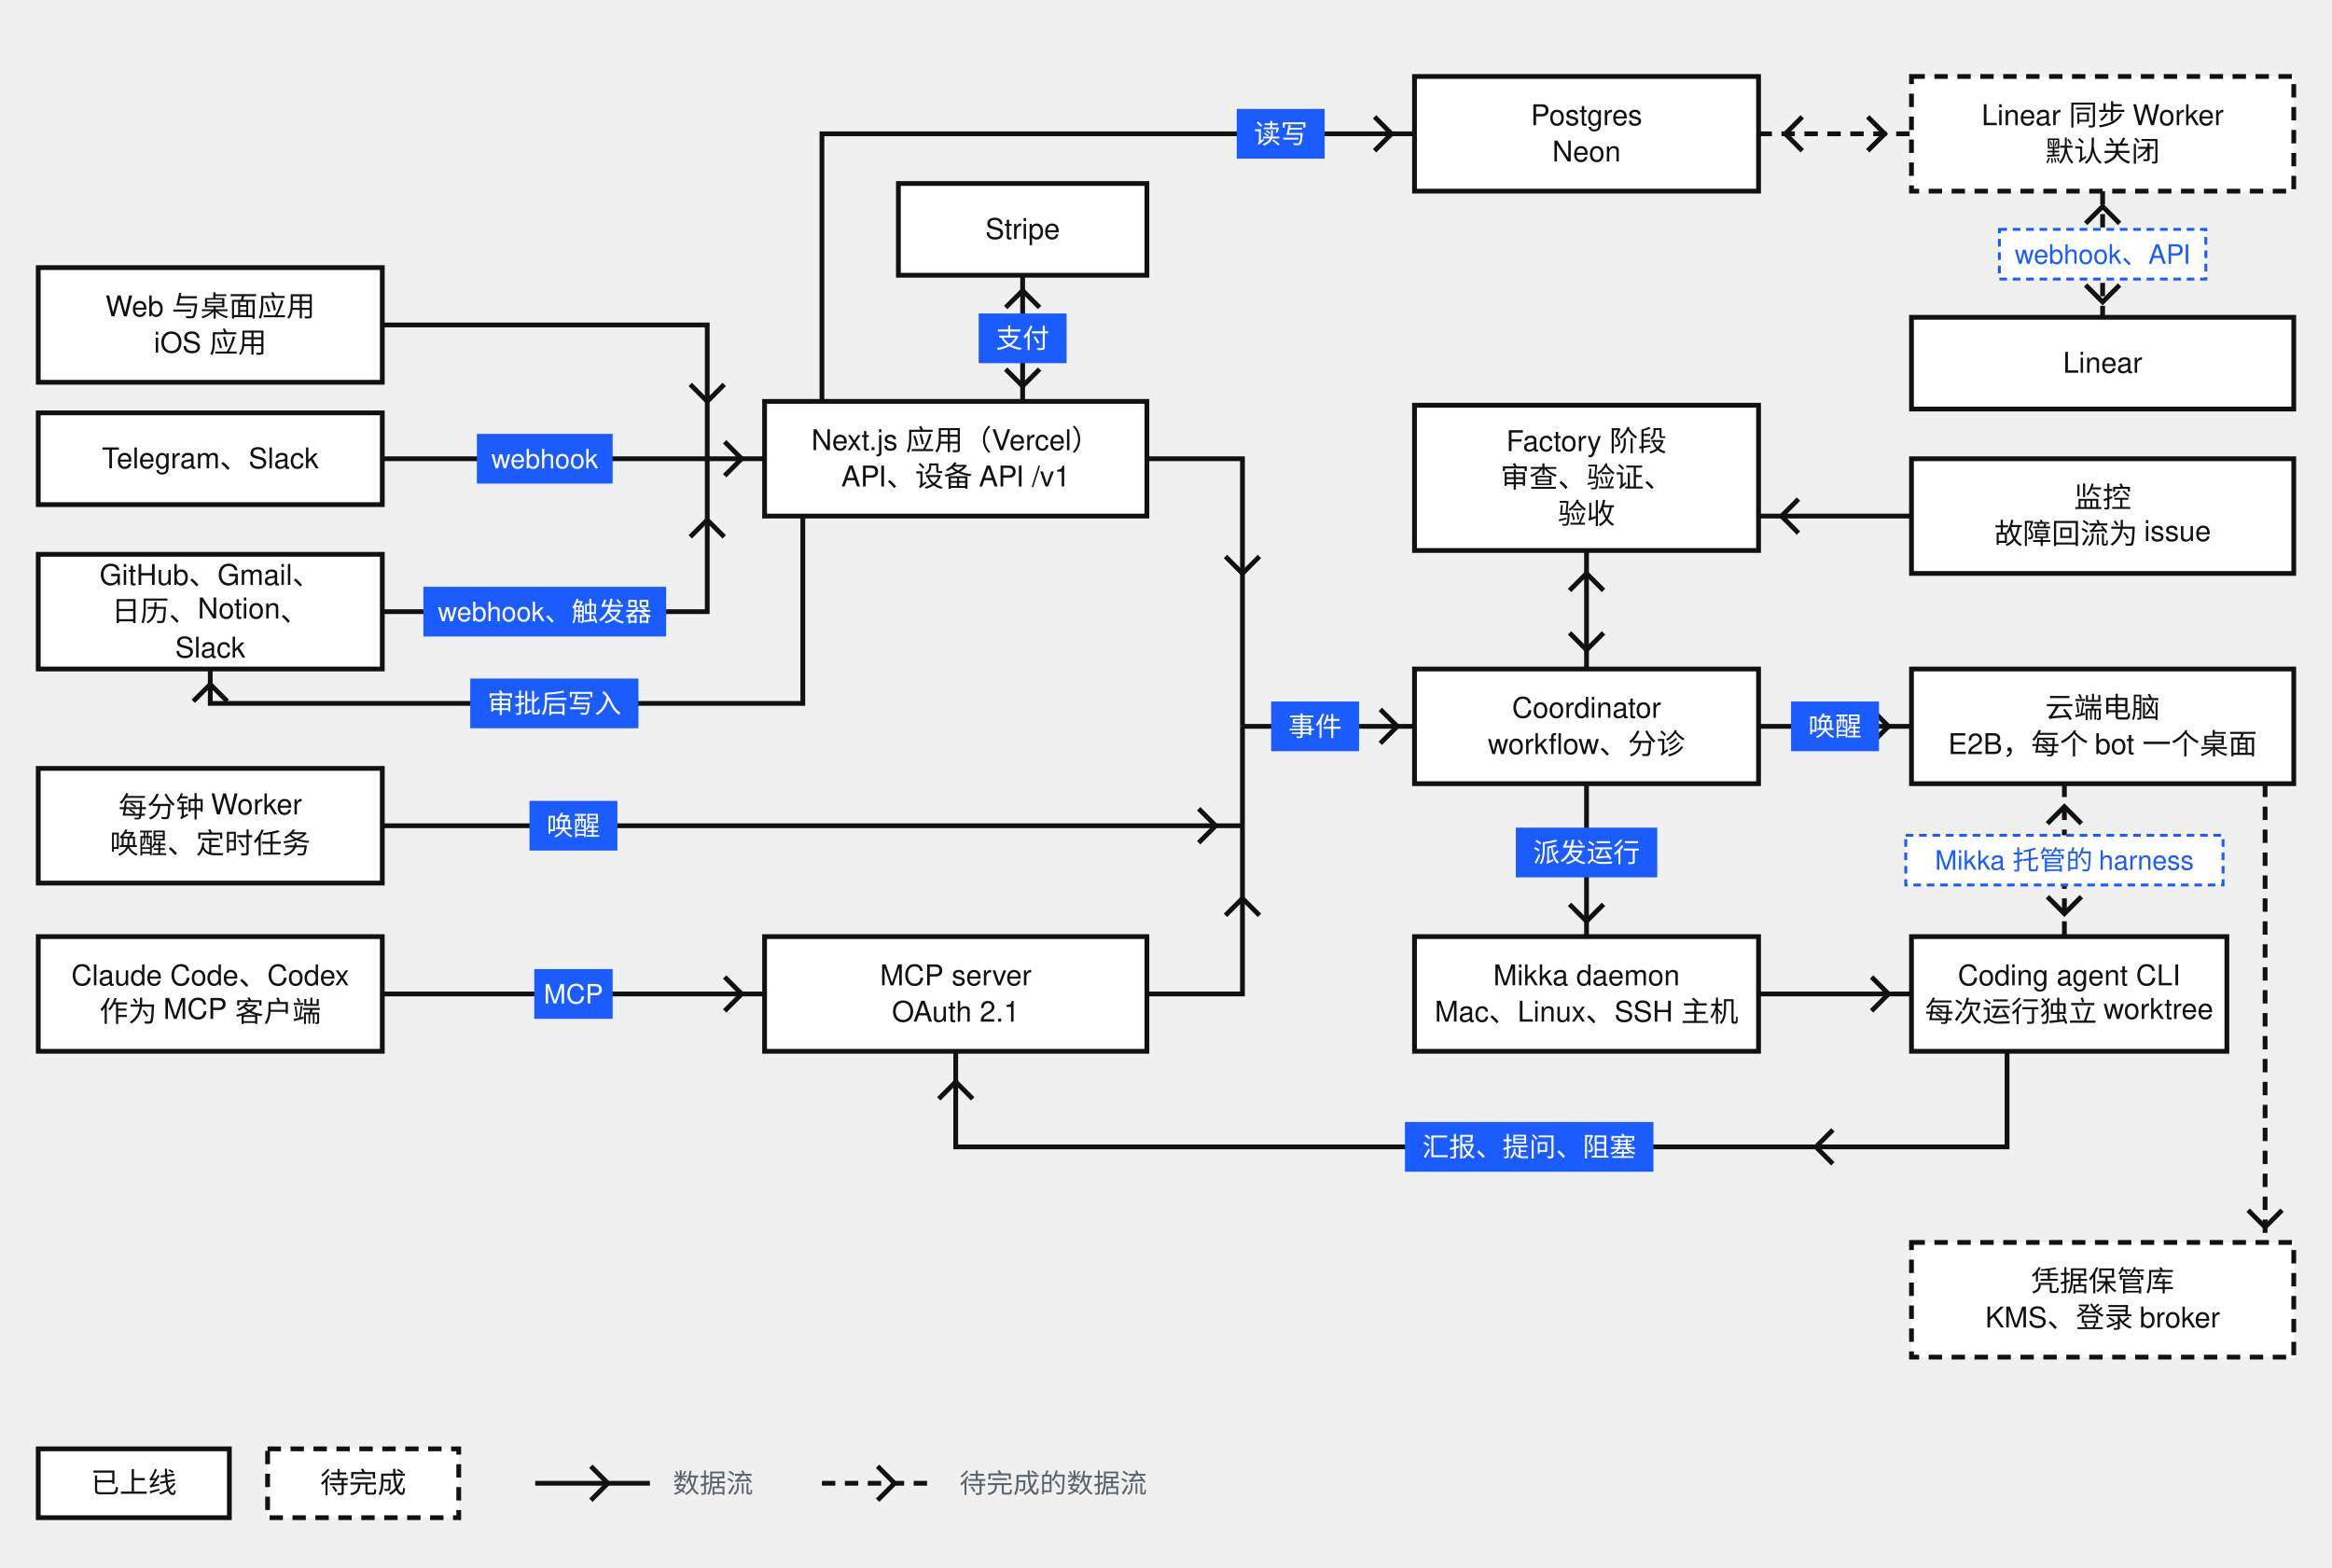
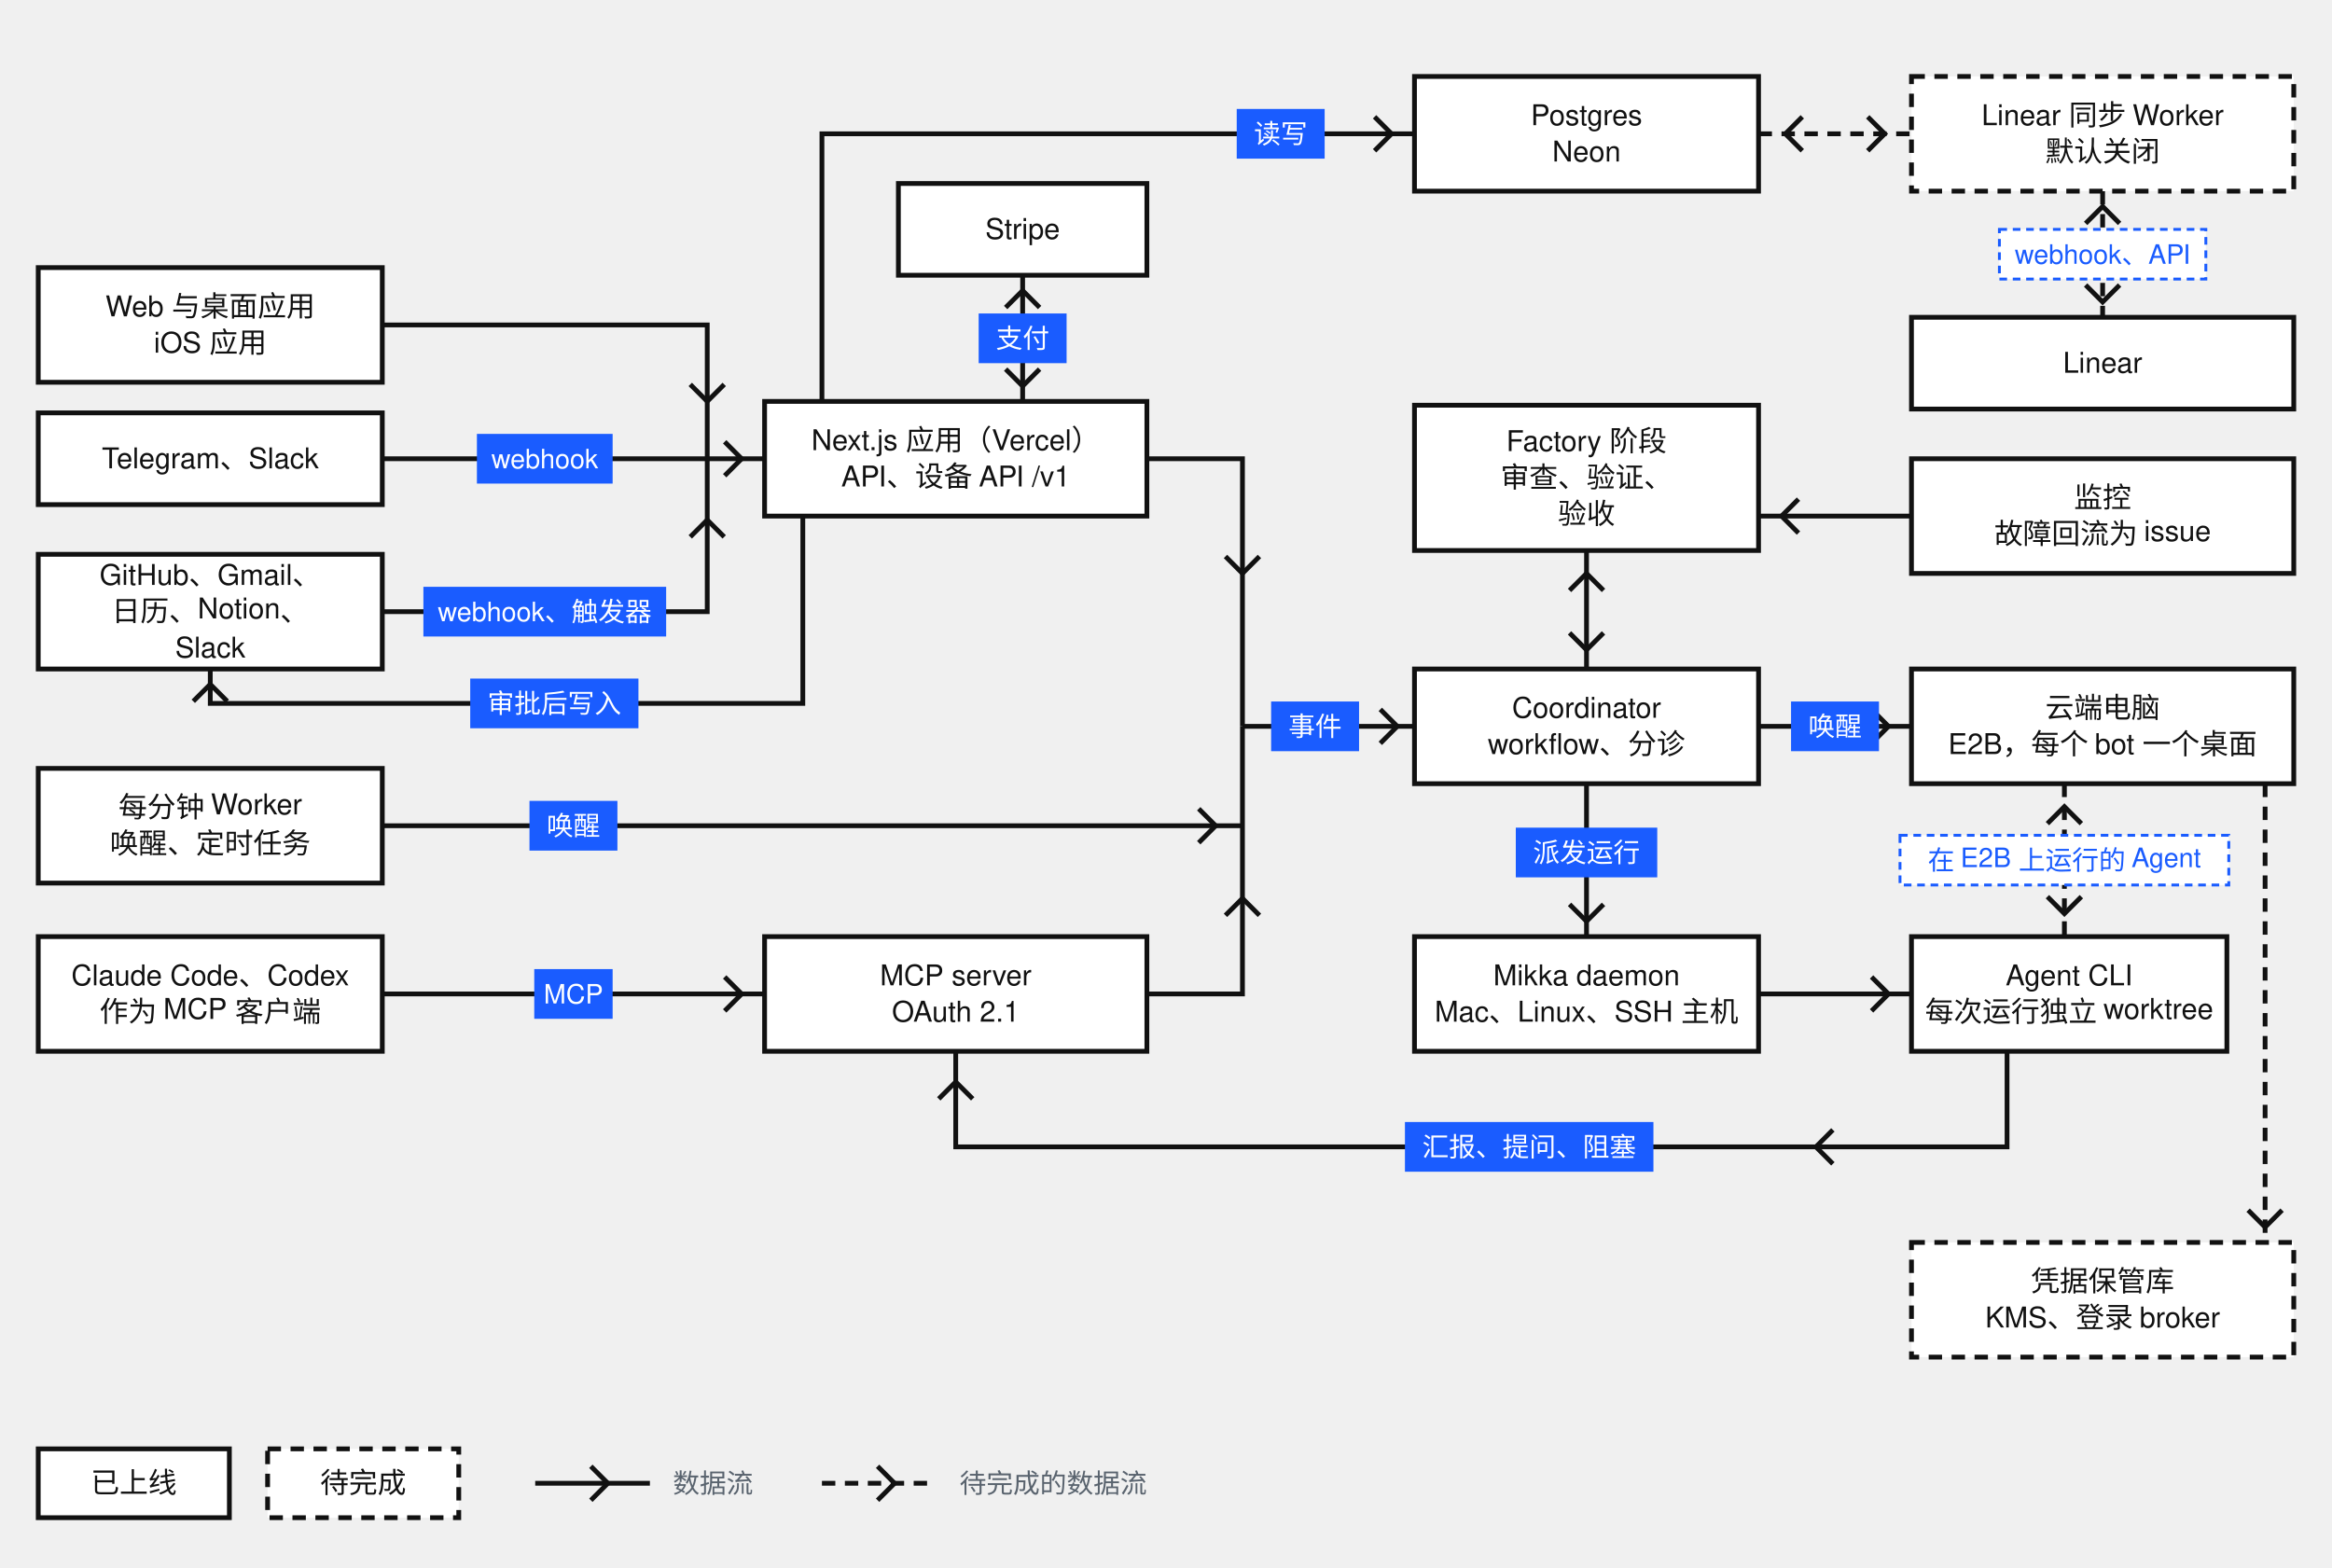
<svg xmlns="http://www.w3.org/2000/svg" width="1220" height="820" viewBox="0 0 1220 820" font-family="-apple-system, BlinkMacSystemFont, &quot;Segoe UI&quot;, Helvetica, Arial, &quot;PingFang SC&quot;, &quot;Noto Sans CJK SC&quot;, &quot;Microsoft YaHei&quot;, sans-serif" role="img" aria-label="Mikka 架构">
  <path d="M200 170 L370 170 L370 240" fill="none" stroke="#111111" stroke-width="2.5" />
  <path d="M362 202 L370 210 L378 202" fill="none" stroke="#111111" stroke-width="2.5" stroke-linecap="square" stroke-linejoin="miter" />
  <path d="M200 320 L370 320 L370 240" fill="none" stroke="#111111" stroke-width="2.5" />
  <path d="M362 280 L370 272 L378 280" fill="none" stroke="#111111" stroke-width="2.5" stroke-linecap="square" stroke-linejoin="miter" />
  <path d="M200 240 L400 240" fill="none" stroke="#111111" stroke-width="2.5" />
  <path d="M380 232 L388 240 L380 248" fill="none" stroke="#111111" stroke-width="2.5" stroke-linecap="square" stroke-linejoin="miter" />
  <rect x="249.5" y="227" width="71" height="26" fill="#1a5cff" />
  <text x="285" y="245" text-anchor="middle" font-size="14" fill="#ffffff">webhook</text>
  <rect x="221.5" y="307" width="127" height="26" fill="#1a5cff" />
  <text x="285" y="325" text-anchor="middle" font-size="14" fill="#ffffff">webhook、触发器</text>
  <path d="M420 270 L420 368 L110 368 L110 350" fill="none" stroke="#111111" stroke-width="2.5" />
  <path d="M102 366 L110 358 L118 366" fill="none" stroke="#111111" stroke-width="2.5" stroke-linecap="square" stroke-linejoin="miter" />
  <rect x="246" y="355" width="88" height="26" fill="#1a5cff" />
  <text x="290" y="373" text-anchor="middle" font-size="14" fill="#ffffff">审批后写入</text>
  <path d="M535 144 L535 210" fill="none" stroke="#111111" stroke-width="2.5" />
  <path d="M527 194 L535 202 L543 194" fill="none" stroke="#111111" stroke-width="2.5" stroke-linecap="square" stroke-linejoin="miter" />
  <path d="M527 160 L535 152 L543 160" fill="none" stroke="#111111" stroke-width="2.5" stroke-linecap="square" stroke-linejoin="miter" />
  <rect x="512" y="164" width="46" height="26" fill="#1a5cff" />
  <text x="535" y="182" text-anchor="middle" font-size="14" fill="#ffffff">支付</text>
  <path d="M200 520 L400 520" fill="none" stroke="#111111" stroke-width="2.5" />
  <path d="M380 512 L388 520 L380 528" fill="none" stroke="#111111" stroke-width="2.5" stroke-linecap="square" stroke-linejoin="miter" />
  <rect x="279.5" y="507" width="41" height="26" fill="#1a5cff" />
  <text x="300" y="525" text-anchor="middle" font-size="14" fill="#ffffff">MCP</text>
  <path d="M430 210 L430 70 L740 70" fill="none" stroke="#111111" stroke-width="2.5" />
  <path d="M720 62 L728 70 L720 78" fill="none" stroke="#111111" stroke-width="2.5" stroke-linecap="square" stroke-linejoin="miter" />
  <rect x="647" y="57" width="46" height="26" fill="#1a5cff" />
  <text x="670" y="75" text-anchor="middle" font-size="14" fill="#ffffff">读写</text>
  <path d="M920 70 L1000 70" fill="none" stroke="#111111" stroke-width="2.5" stroke-dasharray="7 5" />
  <path d="M942 62 L934 70 L942 78" fill="none" stroke="#111111" stroke-width="2.5" stroke-linecap="square" stroke-linejoin="miter" />
  <path d="M978 62 L986 70 L978 78" fill="none" stroke="#111111" stroke-width="2.5" stroke-linecap="square" stroke-linejoin="miter" />
  <path d="M1100 100 L1100 166" fill="none" stroke="#111111" stroke-width="2.5" stroke-dasharray="7 5" />
  <path d="M1092 150 L1100 158 L1108 150" fill="none" stroke="#111111" stroke-width="2.5" stroke-linecap="square" stroke-linejoin="miter" />
  <path d="M1092 116 L1100 108 L1108 116" fill="none" stroke="#111111" stroke-width="2.5" stroke-linecap="square" stroke-linejoin="miter" />
  <rect x="1046" y="120" width="108" height="26" fill="#ffffff" stroke="#1a5cff" stroke-width="1.5" stroke-dasharray="4 3" />
  <text x="1100" y="138" text-anchor="middle" font-size="14" fill="#1a5cff">webhook、API</text>
  <path d="M600 240 L650 240 L650 380" fill="none" stroke="#111111" stroke-width="2.5" />
  <path d="M642 292 L650 300 L658 292" fill="none" stroke="#111111" stroke-width="2.5" stroke-linecap="square" stroke-linejoin="miter" />
  <path d="M600 520 L650 520 L650 380" fill="none" stroke="#111111" stroke-width="2.5" />
  <path d="M642 478 L650 470 L658 478" fill="none" stroke="#111111" stroke-width="2.5" stroke-linecap="square" stroke-linejoin="miter" />
  <path d="M650 380 L740 380" fill="none" stroke="#111111" stroke-width="2.5" />
  <path d="M723 372 L731 380 L723 388" fill="none" stroke="#111111" stroke-width="2.5" stroke-linecap="square" stroke-linejoin="miter" />
  <rect x="665" y="367" width="46" height="26" fill="#1a5cff" />
  <text x="688" y="385" text-anchor="middle" font-size="14" fill="#ffffff">事件</text>
  <path d="M200 432 L650 432" fill="none" stroke="#111111" stroke-width="2.5" />
  <path d="M628 424 L636 432 L628 440" fill="none" stroke="#111111" stroke-width="2.5" stroke-linecap="square" stroke-linejoin="miter" />
  <rect x="277" y="419" width="46" height="26" fill="#1a5cff" />
  <text x="300" y="437" text-anchor="middle" font-size="14" fill="#ffffff">唤醒</text>
  <path d="M830 288 L830 350" fill="none" stroke="#111111" stroke-width="2.5" />
  <path d="M822 308 L830 300 L838 308" fill="none" stroke="#111111" stroke-width="2.5" stroke-linecap="square" stroke-linejoin="miter" />
  <path d="M822 332 L830 340 L838 332" fill="none" stroke="#111111" stroke-width="2.5" stroke-linecap="square" stroke-linejoin="miter" />
  <path d="M1000 270 L920 270" fill="none" stroke="#111111" stroke-width="2.5" />
  <path d="M940 262 L932 270 L940 278" fill="none" stroke="#111111" stroke-width="2.5" stroke-linecap="square" stroke-linejoin="miter" />
  <path d="M920 380 L1000 380" fill="none" stroke="#111111" stroke-width="2.5" />
  <path d="M980 372 L988 380 L980 388" fill="none" stroke="#111111" stroke-width="2.5" stroke-linecap="square" stroke-linejoin="miter" />
  <rect x="937" y="367" width="46" height="26" fill="#1a5cff" />
  <text x="960" y="385" text-anchor="middle" font-size="14" fill="#ffffff">唤醒</text>
  <path d="M830 410 L830 490" fill="none" stroke="#111111" stroke-width="2.5" />
  <path d="M822 474 L830 482 L838 474" fill="none" stroke="#111111" stroke-width="2.5" stroke-linecap="square" stroke-linejoin="miter" />
  <rect x="793" y="433" width="74" height="26" fill="#1a5cff" />
  <text x="830" y="451" text-anchor="middle" font-size="14" fill="#ffffff">派发运行</text>
  <path d="M920 520 L1000 520" fill="none" stroke="#111111" stroke-width="2.5" />
  <path d="M980 512 L988 520 L980 528" fill="none" stroke="#111111" stroke-width="2.5" stroke-linecap="square" stroke-linejoin="miter" />
  <path d="M1080 410 L1080 490" fill="none" stroke="#111111" stroke-width="2.5" stroke-dasharray="7 5" />
  <path d="M1072 430 L1080 422 L1088 430" fill="none" stroke="#111111" stroke-width="2.5" stroke-linecap="square" stroke-linejoin="miter" />
  <path d="M1072 470 L1080 478 L1088 470" fill="none" stroke="#111111" stroke-width="2.5" stroke-linecap="square" stroke-linejoin="miter" />
-   <rect x="997" y="437" width="166" height="26" fill="#ffffff" stroke="#1a5cff" stroke-width="1.5" stroke-dasharray="4 3" />
-   <text x="1080" y="455" text-anchor="middle" font-size="14" fill="#1a5cff">Mikka 托管的 harness</text>
+   <rect x="994" y="437" width="172" height="26" fill="#ffffff" stroke="#1a5cff" stroke-width="1.5" stroke-dasharray="4 3" />
+   <text x="1080" y="455" text-anchor="middle" font-size="14" fill="#1a5cff">在 E2B 上运行的 Agent</text>
  <path d="M1185 410 L1185 650" fill="none" stroke="#111111" stroke-width="2.5" stroke-dasharray="7 5" />
  <path d="M1177 634 L1185 642 L1193 634" fill="none" stroke="#111111" stroke-width="2.5" stroke-linecap="square" stroke-linejoin="miter" />
  <path d="M1050 550 L1050 600 L500 600 L500 550" fill="none" stroke="#111111" stroke-width="2.5" />
  <path d="M958 592 L950 600 L958 608" fill="none" stroke="#111111" stroke-width="2.5" stroke-linecap="square" stroke-linejoin="miter" />
  <path d="M492 574 L500 566 L508 574" fill="none" stroke="#111111" stroke-width="2.5" stroke-linecap="square" stroke-linejoin="miter" />
  <rect x="735" y="587" width="130" height="26" fill="#1a5cff" />
  <text x="800" y="605" text-anchor="middle" font-size="14" fill="#ffffff">汇报、提问、阻塞</text>
  <rect x="20" y="140" width="180" height="60" fill="#ffffff" stroke="#111111" stroke-width="2.5" />
  <text x="110" y="165.5" text-anchor="middle" font-size="15" fill="#111111">Web 与桌面应用</text>
  <text x="110" y="184.5" text-anchor="middle" font-size="15" fill="#111111">iOS 应用</text>
  <rect x="20" y="216" width="180" height="48" fill="#ffffff" stroke="#111111" stroke-width="2.5" />
  <text x="110" y="245" text-anchor="middle" font-size="15" fill="#111111">Telegram、Slack</text>
  <rect x="20" y="290" width="180" height="60" fill="#ffffff" stroke="#111111" stroke-width="2.5" />
  <text x="110" y="306" text-anchor="middle" font-size="15" fill="#111111">GitHub、Gmail、</text>
  <text x="110" y="325" text-anchor="middle" font-size="15" fill="#111111">日历、Notion、</text>
  <text x="110" y="344" text-anchor="middle" font-size="15" fill="#111111">Slack</text>
  <rect x="20" y="402" width="180" height="60" fill="#ffffff" stroke="#111111" stroke-width="2.5" />
  <text x="110" y="427.5" text-anchor="middle" font-size="15" fill="#111111">每分钟 Worker</text>
  <text x="110" y="446.5" text-anchor="middle" font-size="15" fill="#111111">唤醒、定时任务</text>
  <rect x="20" y="490" width="180" height="60" fill="#ffffff" stroke="#111111" stroke-width="2.5" />
  <text x="110" y="515.5" text-anchor="middle" font-size="15" fill="#111111">Claude Code、Codex</text>
  <text x="110" y="534.5" text-anchor="middle" font-size="15" fill="#111111">作为 MCP 客户端</text>
  <rect x="470" y="96" width="130" height="48" fill="#ffffff" stroke="#111111" stroke-width="2.5" />
  <text x="535" y="125" text-anchor="middle" font-size="15" fill="#111111">Stripe</text>
  <rect x="400" y="210" width="200" height="60" fill="#ffffff" stroke="#111111" stroke-width="2.5" />
  <text x="500" y="235.5" text-anchor="middle" font-size="15" fill="#111111">Next.js 应用（Vercel）</text>
  <text x="500" y="254.5" text-anchor="middle" font-size="15" fill="#111111">API、设备 API /v1</text>
  <rect x="400" y="490" width="200" height="60" fill="#ffffff" stroke="#111111" stroke-width="2.5" />
  <text x="500" y="515.5" text-anchor="middle" font-size="15" fill="#111111">MCP server</text>
  <text x="500" y="534.5" text-anchor="middle" font-size="15" fill="#111111">OAuth 2.1</text>
  <rect x="740" y="40" width="180" height="60" fill="#ffffff" stroke="#111111" stroke-width="2.5" />
  <text x="830" y="65.5" text-anchor="middle" font-size="15" fill="#111111">Postgres</text>
  <text x="830" y="84.5" text-anchor="middle" font-size="15" fill="#111111">Neon</text>
  <rect x="740" y="212" width="180" height="76" fill="#ffffff" stroke="#111111" stroke-width="2.5" />
  <text x="830" y="236" text-anchor="middle" font-size="15" fill="#111111">Factory 阶段</text>
  <text x="830" y="255" text-anchor="middle" font-size="15" fill="#111111">审查、验证、</text>
  <text x="830" y="274" text-anchor="middle" font-size="15" fill="#111111">验收</text>
  <rect x="740" y="350" width="180" height="60" fill="#ffffff" stroke="#111111" stroke-width="2.5" />
  <text x="830" y="375.5" text-anchor="middle" font-size="15" fill="#111111">Coordinator</text>
  <text x="830" y="394.5" text-anchor="middle" font-size="15" fill="#111111">workflow、分诊</text>
  <rect x="740" y="490" width="180" height="60" fill="#ffffff" stroke="#111111" stroke-width="2.5" />
  <text x="830" y="515.5" text-anchor="middle" font-size="15" fill="#111111">Mikka daemon</text>
  <text x="830" y="534.5" text-anchor="middle" font-size="15" fill="#111111">Mac、Linux、SSH 主机</text>
  <rect x="1000" y="40" width="200" height="60" fill="#ffffff" stroke="#111111" stroke-width="2.5" stroke-dasharray="7 5" />
  <text x="1100" y="65.5" text-anchor="middle" font-size="15" fill="#111111">Linear 同步 Worker</text>
  <text x="1100" y="84.5" text-anchor="middle" font-size="15" fill="#111111">默认关闭</text>
  <rect x="1000" y="166" width="200" height="48" fill="#ffffff" stroke="#111111" stroke-width="2.5" />
  <text x="1100" y="195" text-anchor="middle" font-size="15" fill="#111111">Linear</text>
  <rect x="1000" y="240" width="200" height="60" fill="#ffffff" stroke="#111111" stroke-width="2.5" />
  <text x="1100" y="265.5" text-anchor="middle" font-size="15" fill="#111111">监控</text>
  <text x="1100" y="284.5" text-anchor="middle" font-size="15" fill="#111111">故障回流为 issue</text>
  <rect x="1000" y="350" width="200" height="60" fill="#ffffff" stroke="#111111" stroke-width="2.5" />
  <text x="1100" y="375.5" text-anchor="middle" font-size="15" fill="#111111">云端电脑</text>
  <text x="1100" y="394.5" text-anchor="middle" font-size="15" fill="#111111">E2B，每个 bot 一个桌面</text>
  <rect x="1000" y="490" width="165" height="60" fill="#ffffff" stroke="#111111" stroke-width="2.5" />
-   <text x="1082.5" y="515.5" text-anchor="middle" font-size="15" fill="#111111">Coding agent CLI</text>
+   <text x="1082.5" y="515.5" text-anchor="middle" font-size="15" fill="#111111">Agent CLI</text>
  <text x="1082.5" y="534.5" text-anchor="middle" font-size="15" fill="#111111">每次运行独立 worktree</text>
  <rect x="1000" y="650" width="200" height="60" fill="#ffffff" stroke="#111111" stroke-width="2.5" stroke-dasharray="7 5" />
  <text x="1100" y="675.5" text-anchor="middle" font-size="15" fill="#111111">凭据保管库</text>
  <text x="1100" y="694.5" text-anchor="middle" font-size="15" fill="#111111">KMS、登录 broker</text>
  <rect x="20" y="758" width="100" height="36" fill="#ffffff" stroke="#111111" stroke-width="2.5" />
  <text x="70" y="781" text-anchor="middle" font-size="15" fill="#111111">已上线</text>
  <rect x="140" y="758" width="100" height="36" fill="#ffffff" stroke="#111111" stroke-width="2.5" stroke-dasharray="7 5" />
  <text x="190" y="781" text-anchor="middle" font-size="15" fill="#111111">待完成</text>
  <path d="M280 776 L340 776" fill="none" stroke="#111111" stroke-width="2.5" />
  <path d="M310 768 L318 776 L310 784" fill="none" stroke="#111111" stroke-width="2.5" stroke-linecap="square" stroke-linejoin="miter" />
  <text x="352" y="781" font-size="14" fill="#59636e">数据流</text>
  <path d="M430 776 L490 776" fill="none" stroke="#111111" stroke-width="2.5" stroke-dasharray="7 5" />
  <path d="M460 768 L468 776 L460 784" fill="none" stroke="#111111" stroke-width="2.5" stroke-linecap="square" stroke-linejoin="miter" />
  <text x="502" y="781" font-size="14" fill="#59636e">待完成的数据流</text>
</svg>
